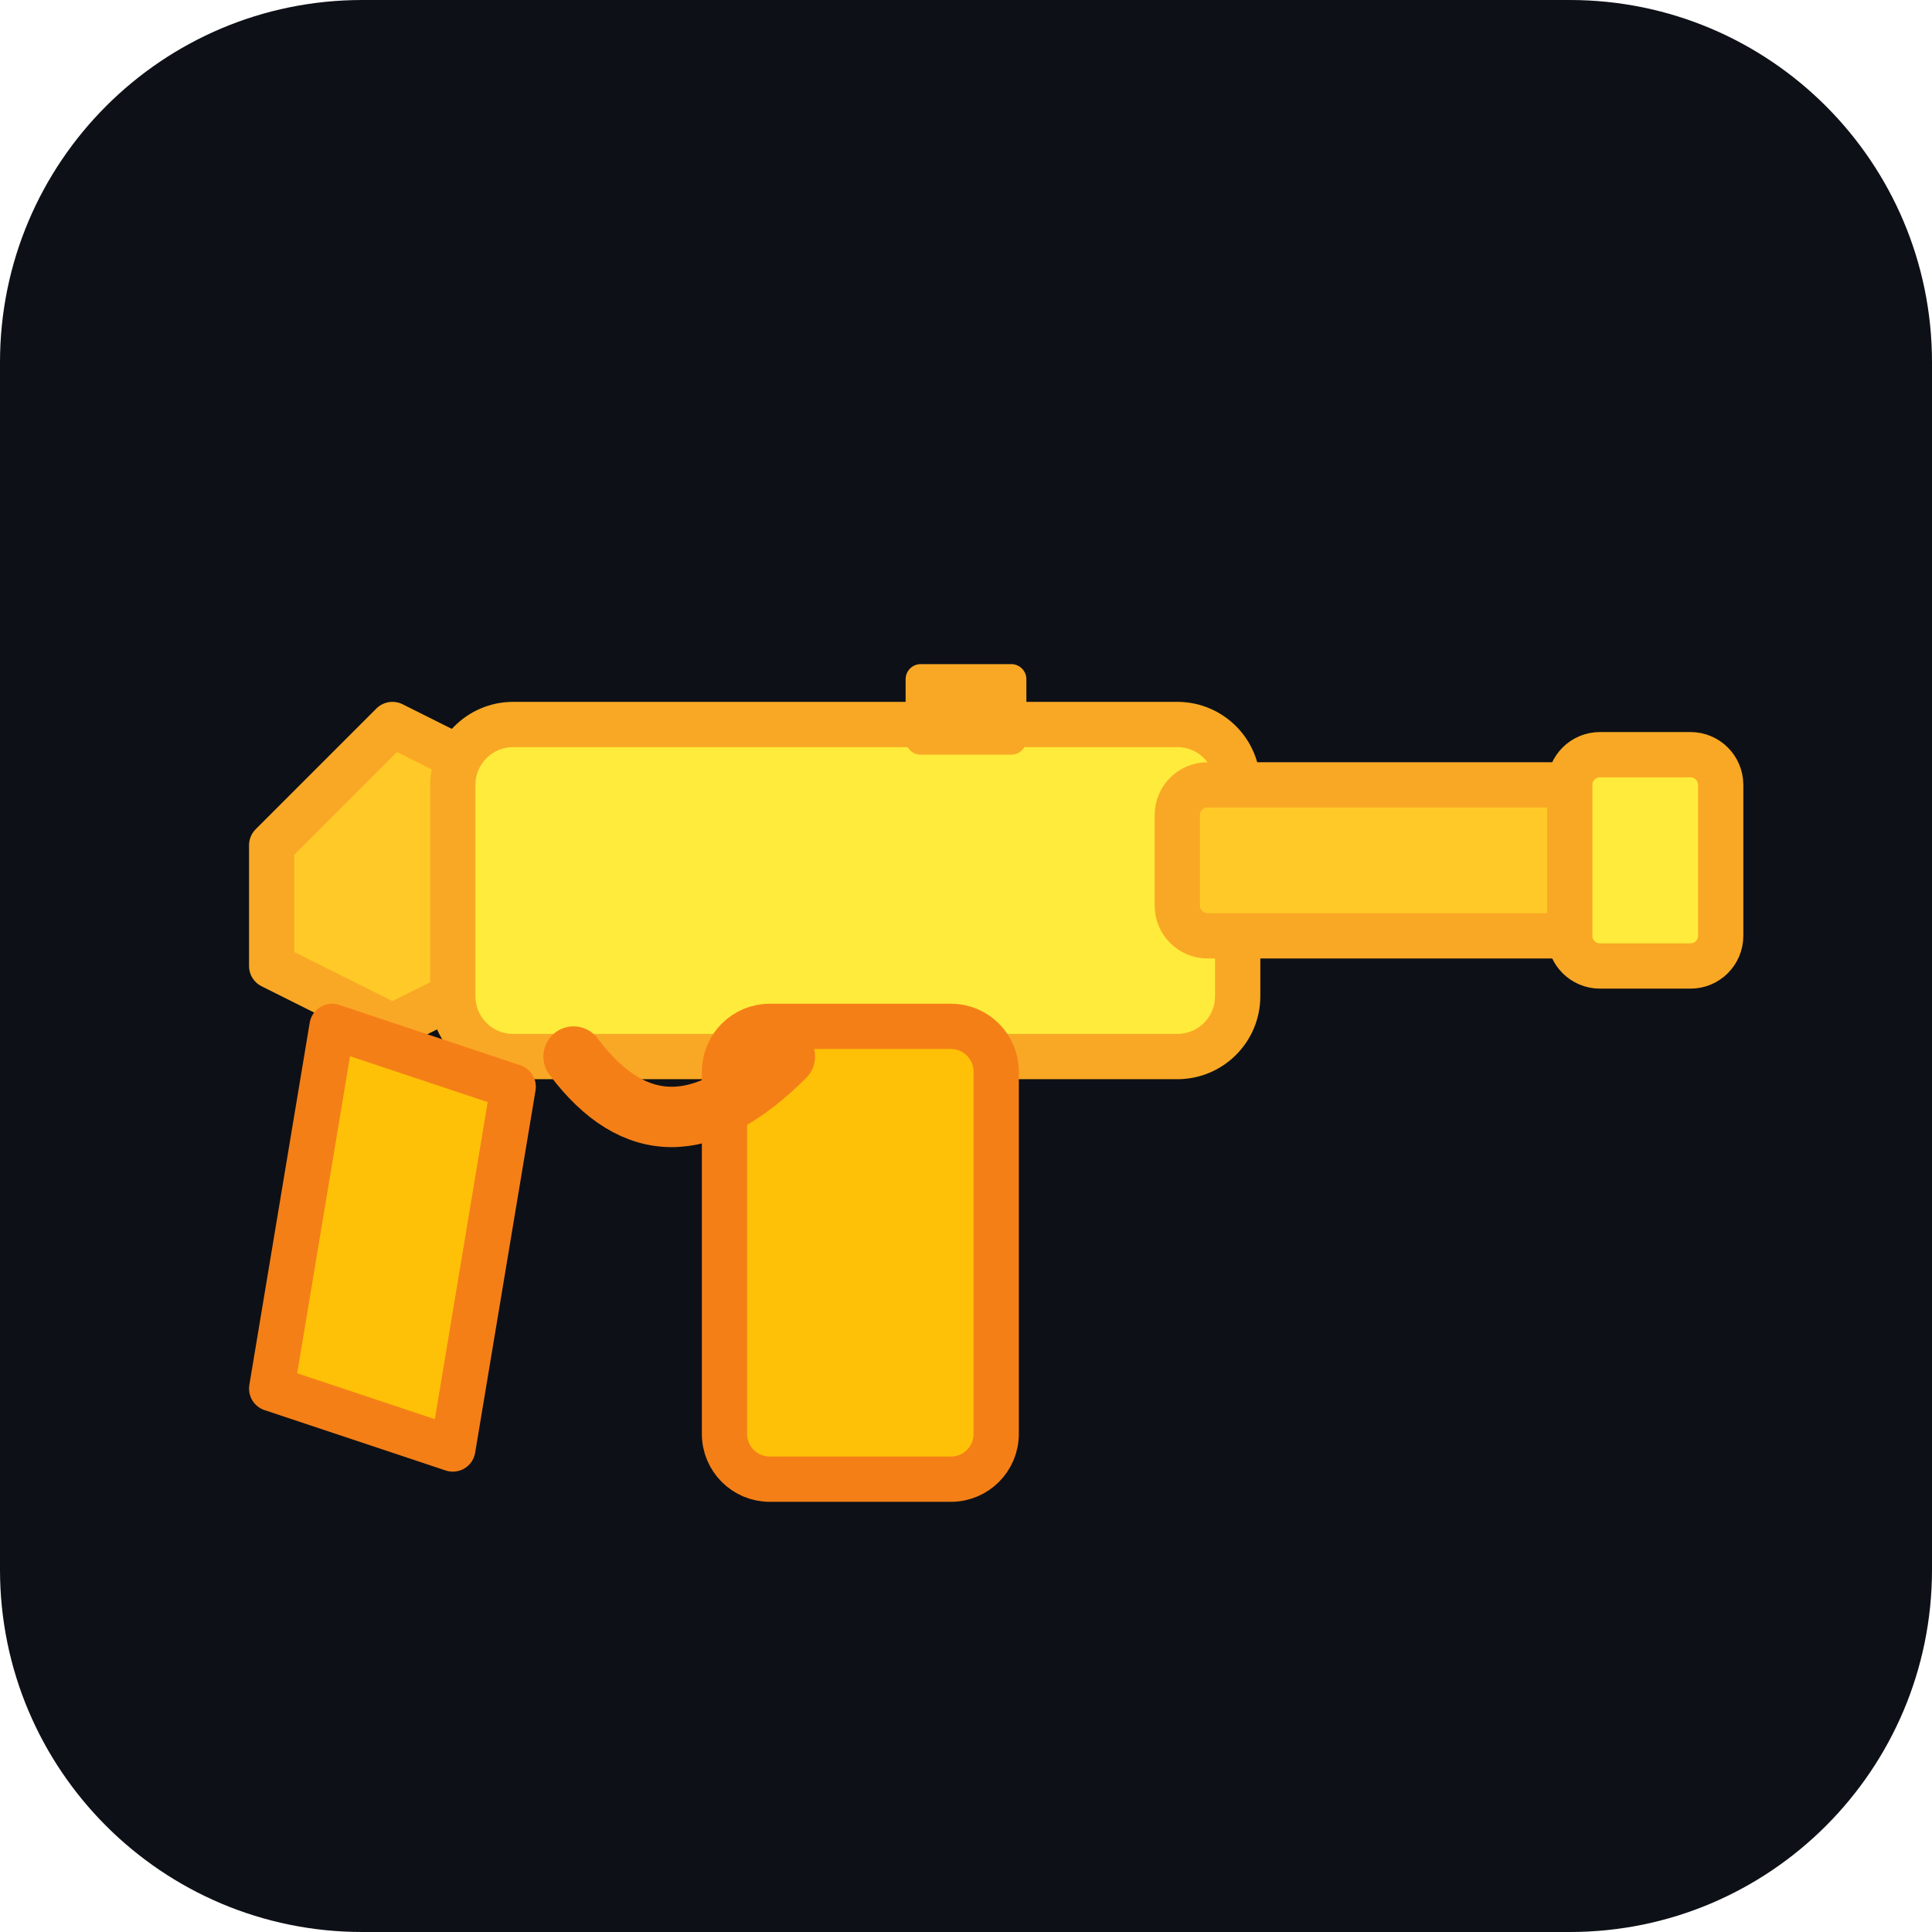
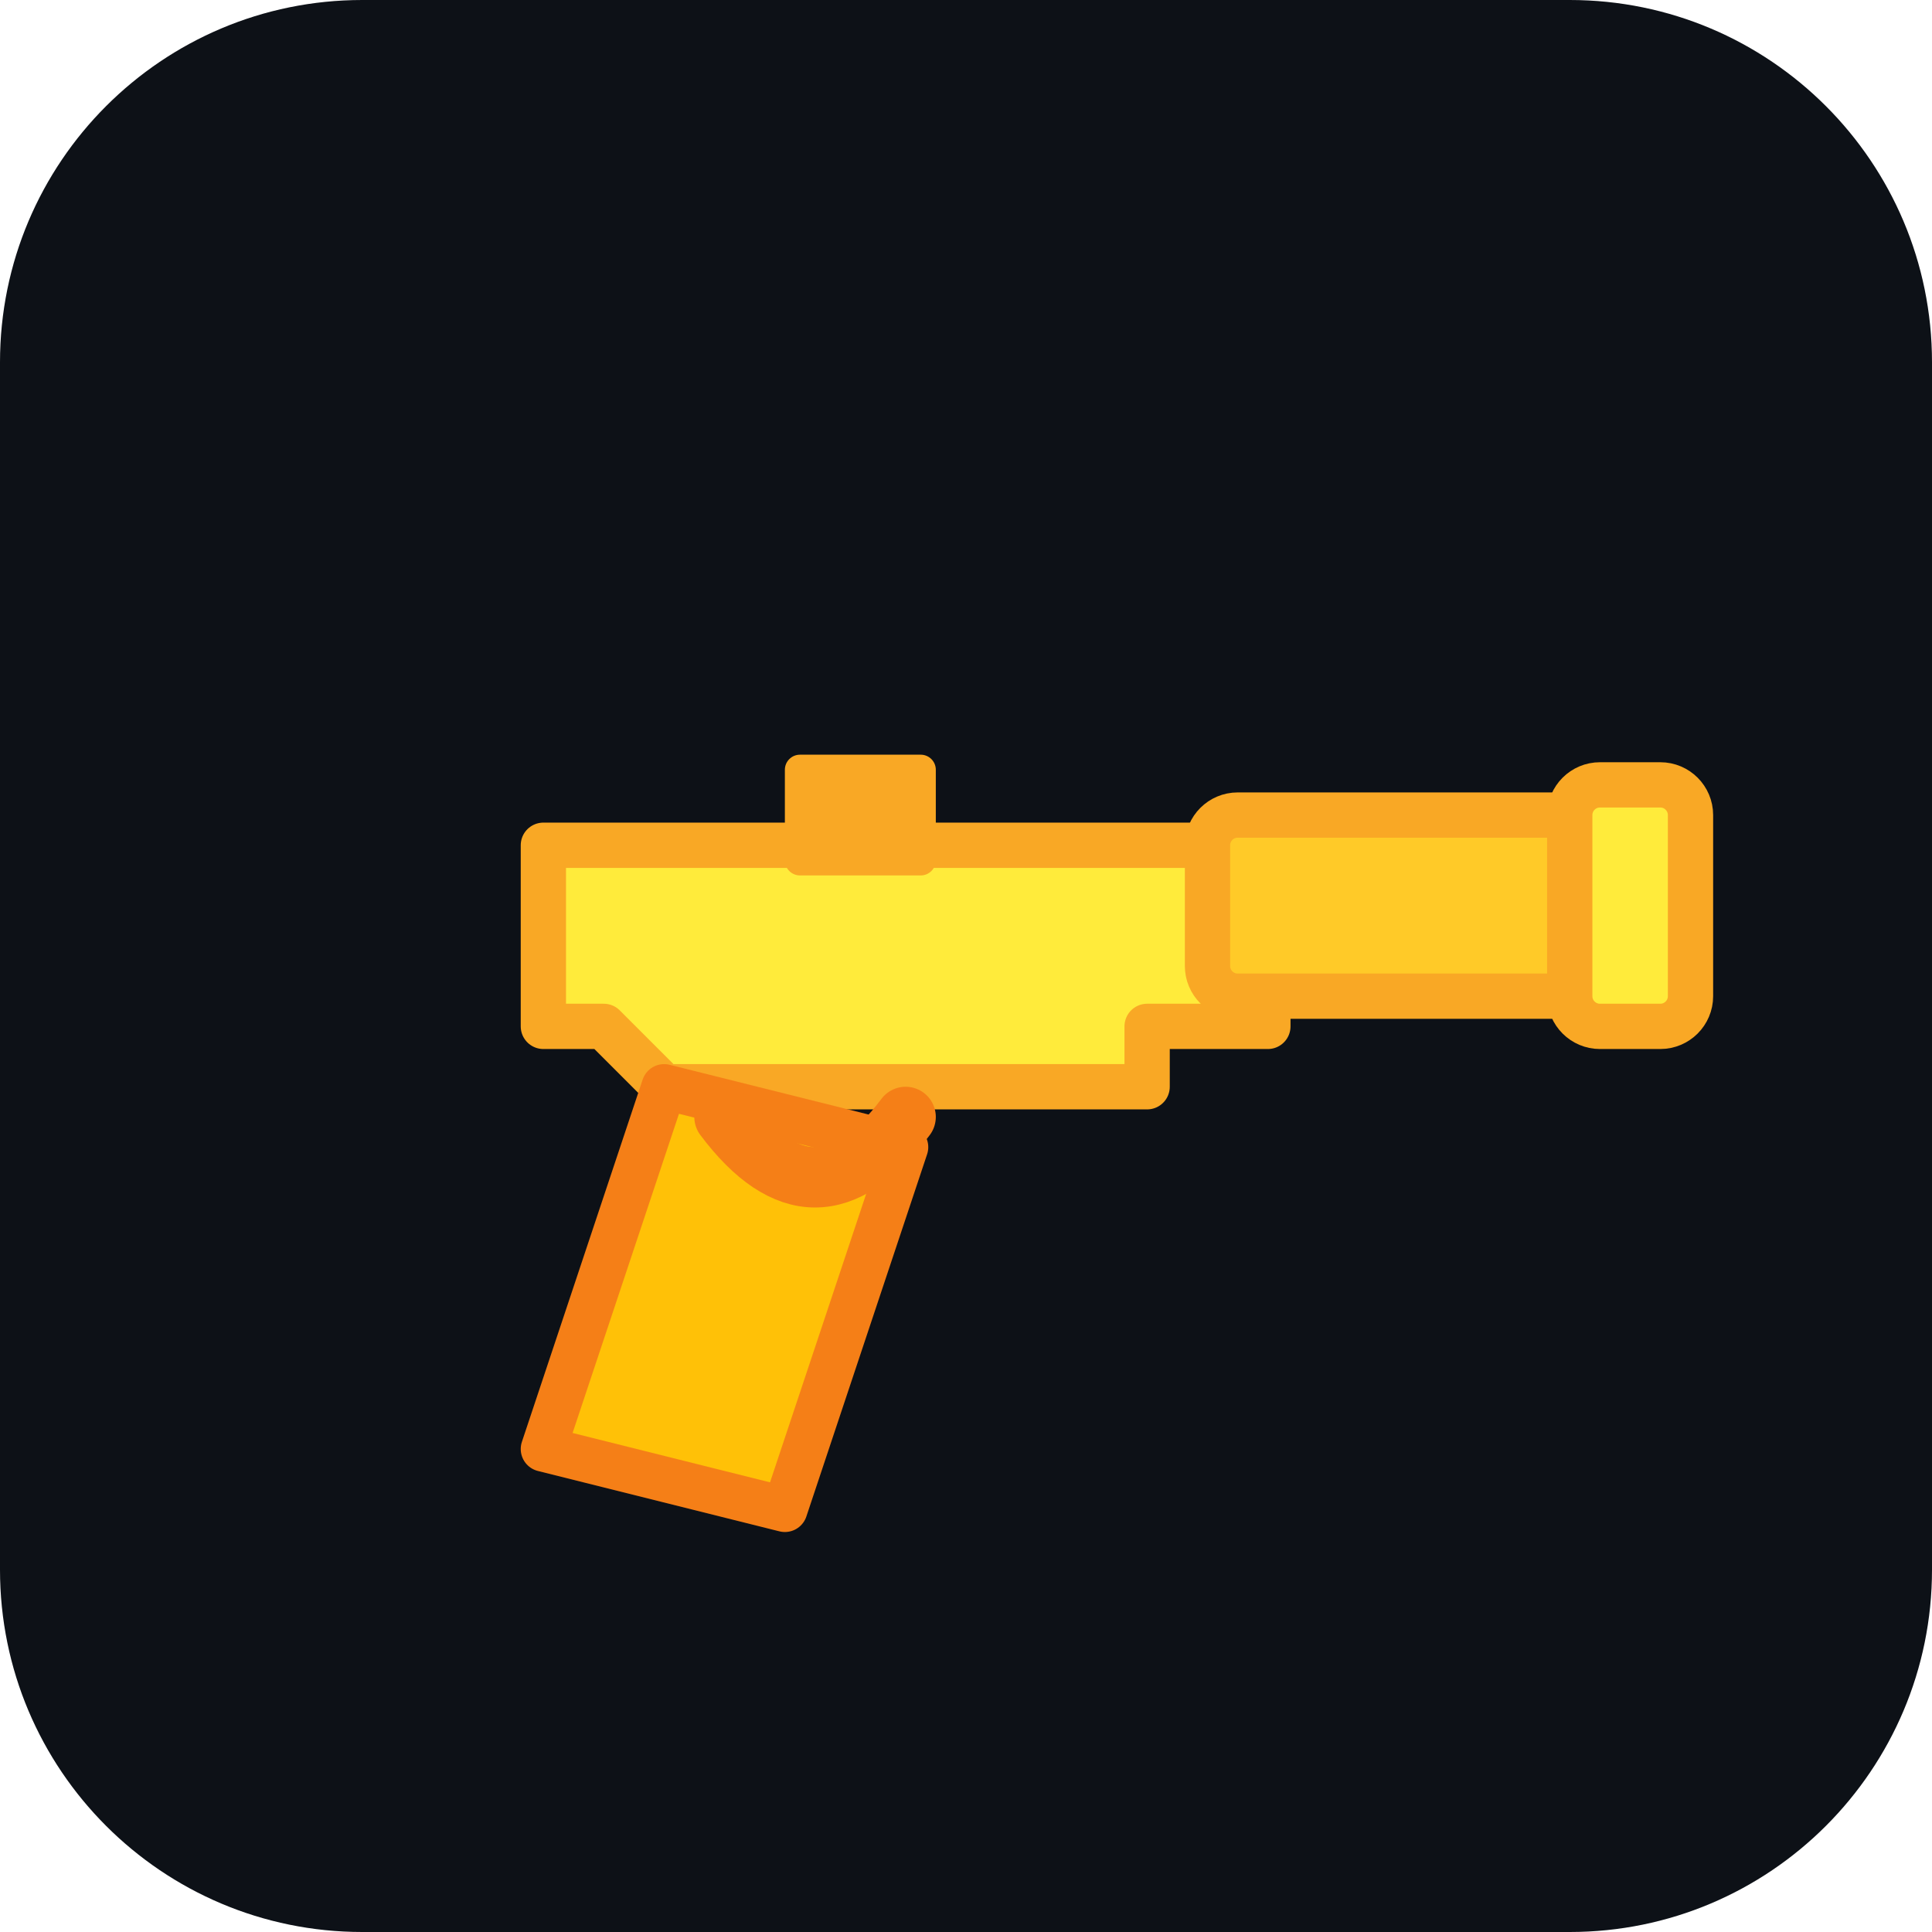
<svg xmlns="http://www.w3.org/2000/svg" viewBox="0 0 64 64" aria-hidden="true">
  <rect width="64" height="64" rx="12" fill="#0d1117" />
  <g fill="none" stroke-linecap="round" stroke-linejoin="round">
-     <path fill="#ffca28" stroke="#f9a825" stroke-width="1.5" d="M9 28 L9 32 L13 34 L17 32 L17 26 L13 24 Z" />
-     <rect x="15" y="24" width="26" height="11" rx="2" fill="#ffeb3b" stroke="#f9a825" stroke-width="1.5" />
-     <rect x="39" y="26" width="17" height="5" rx="1" fill="#ffca28" stroke="#f9a825" stroke-width="1.5" />
-     <rect x="52" y="25" width="5" height="7" rx="1" fill="#ffeb3b" stroke="#f9a825" stroke-width="1.5" />
-     <rect x="24" y="34" width="9" height="15" rx="1.5" fill="#ffc107" stroke="#f57f17" stroke-width="1.5" />
-     <path fill="#ffc107" stroke="#f57f17" stroke-width="1.5" d="M11 34 L9 46 L15 48 L17 36 Z" />
-     <path stroke="#f57f17" stroke-width="2" d="M19 35 Q22 39 26 35" />
-     <rect x="30" y="22" width="4" height="3" rx="0.5" fill="#f9a825" stroke="none" />
+     <path fill="#ffeb3b" stroke="#f9a825" stroke-width="1.5" d="M18 28 L42 28 L42 34 L38 34 L38 36 L22 36 L20 34 L18 34 Z" />
+     <rect x="40" y="27" width="14" height="6" rx="1" fill="#ffca28" stroke="#f9a825" stroke-width="1.5" />
+     <rect x="52" y="26" width="4" height="8" rx="1" fill="#ffeb3b" stroke="#f9a825" stroke-width="1.5" />
+     <path fill="#ffc107" stroke="#f57f17" stroke-width="1.5" d="M22 36 L18 48 L26 50 L30 38 Z" />
+     <path stroke="#f57f17" stroke-width="2" d="M24 37 Q27 41 30 37" />
+     <rect x="26" y="25" width="5" height="4" rx="0.5" fill="#f9a825" stroke="none" />
  </g>
</svg>
